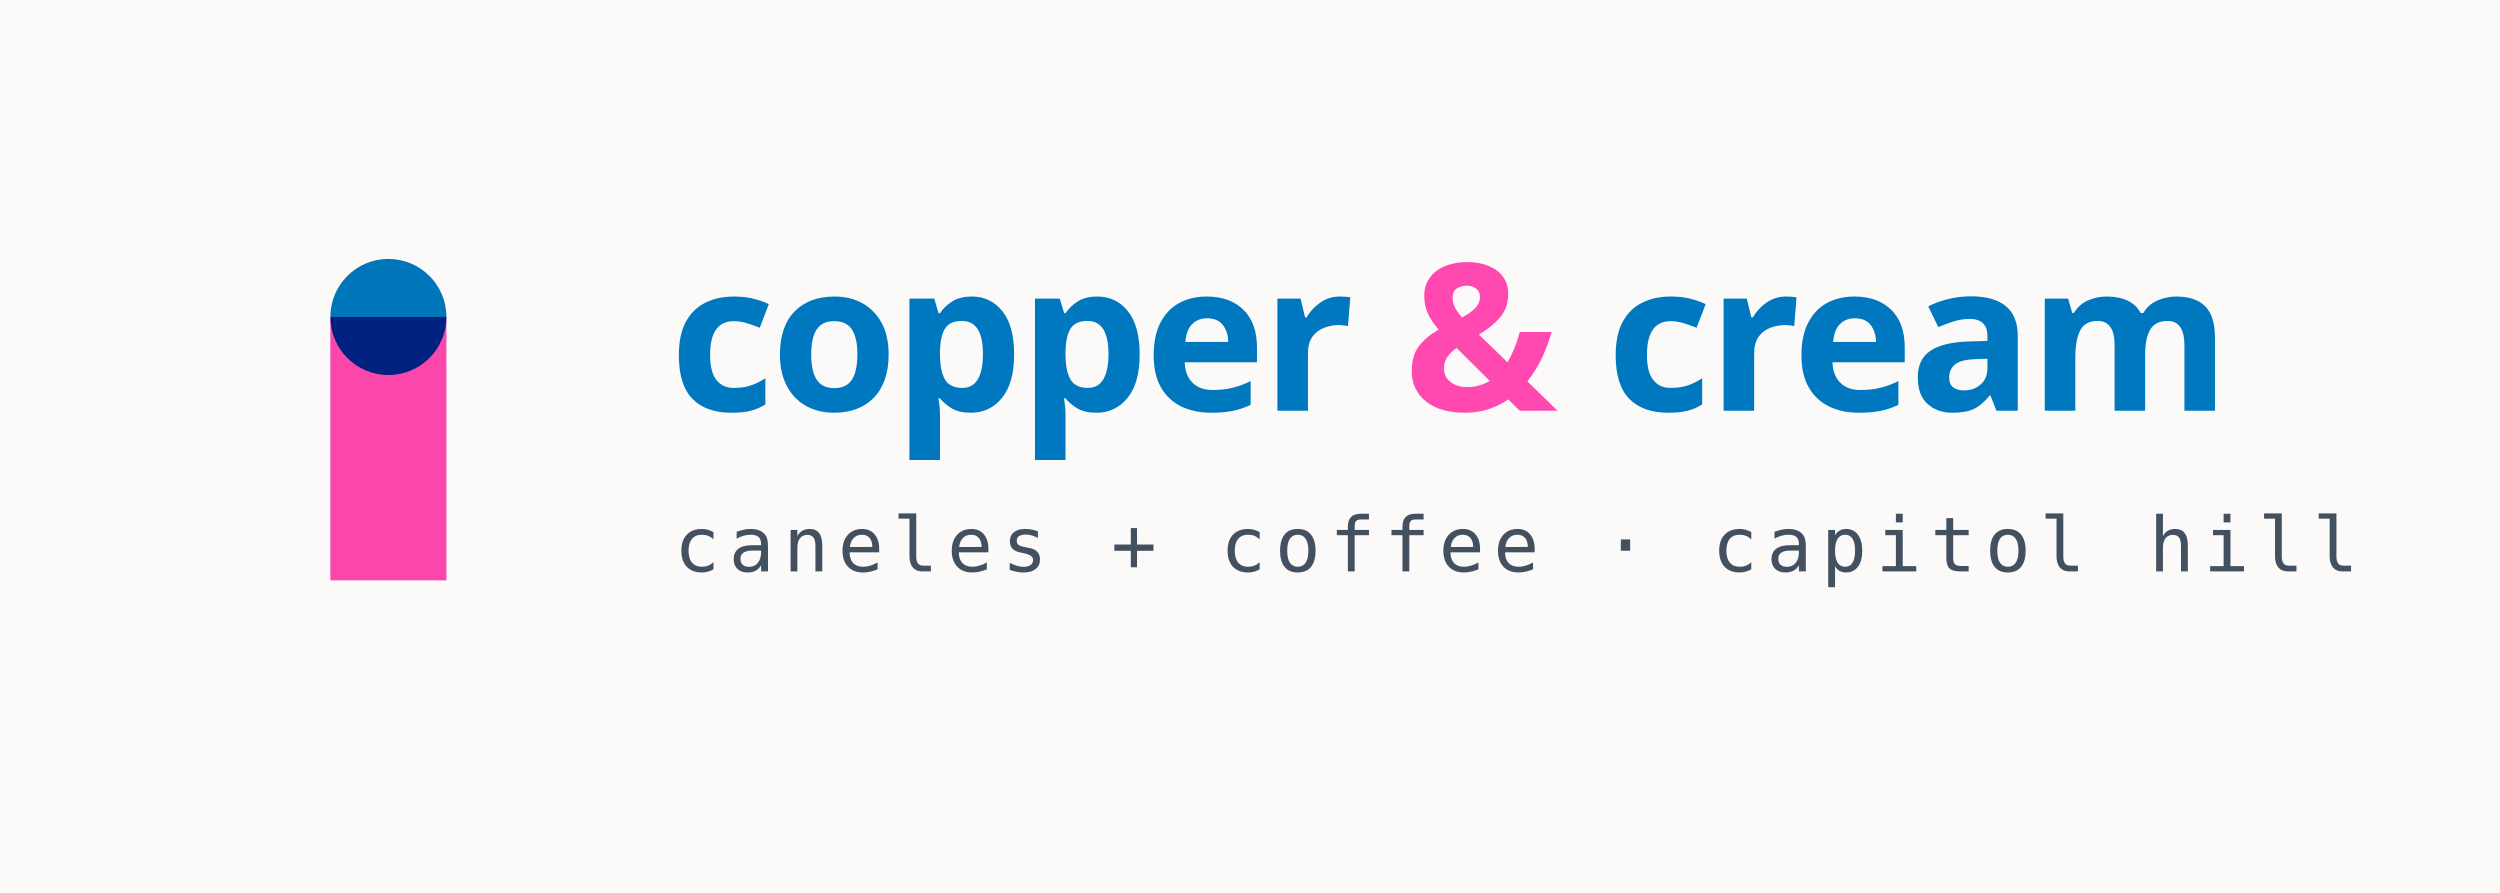
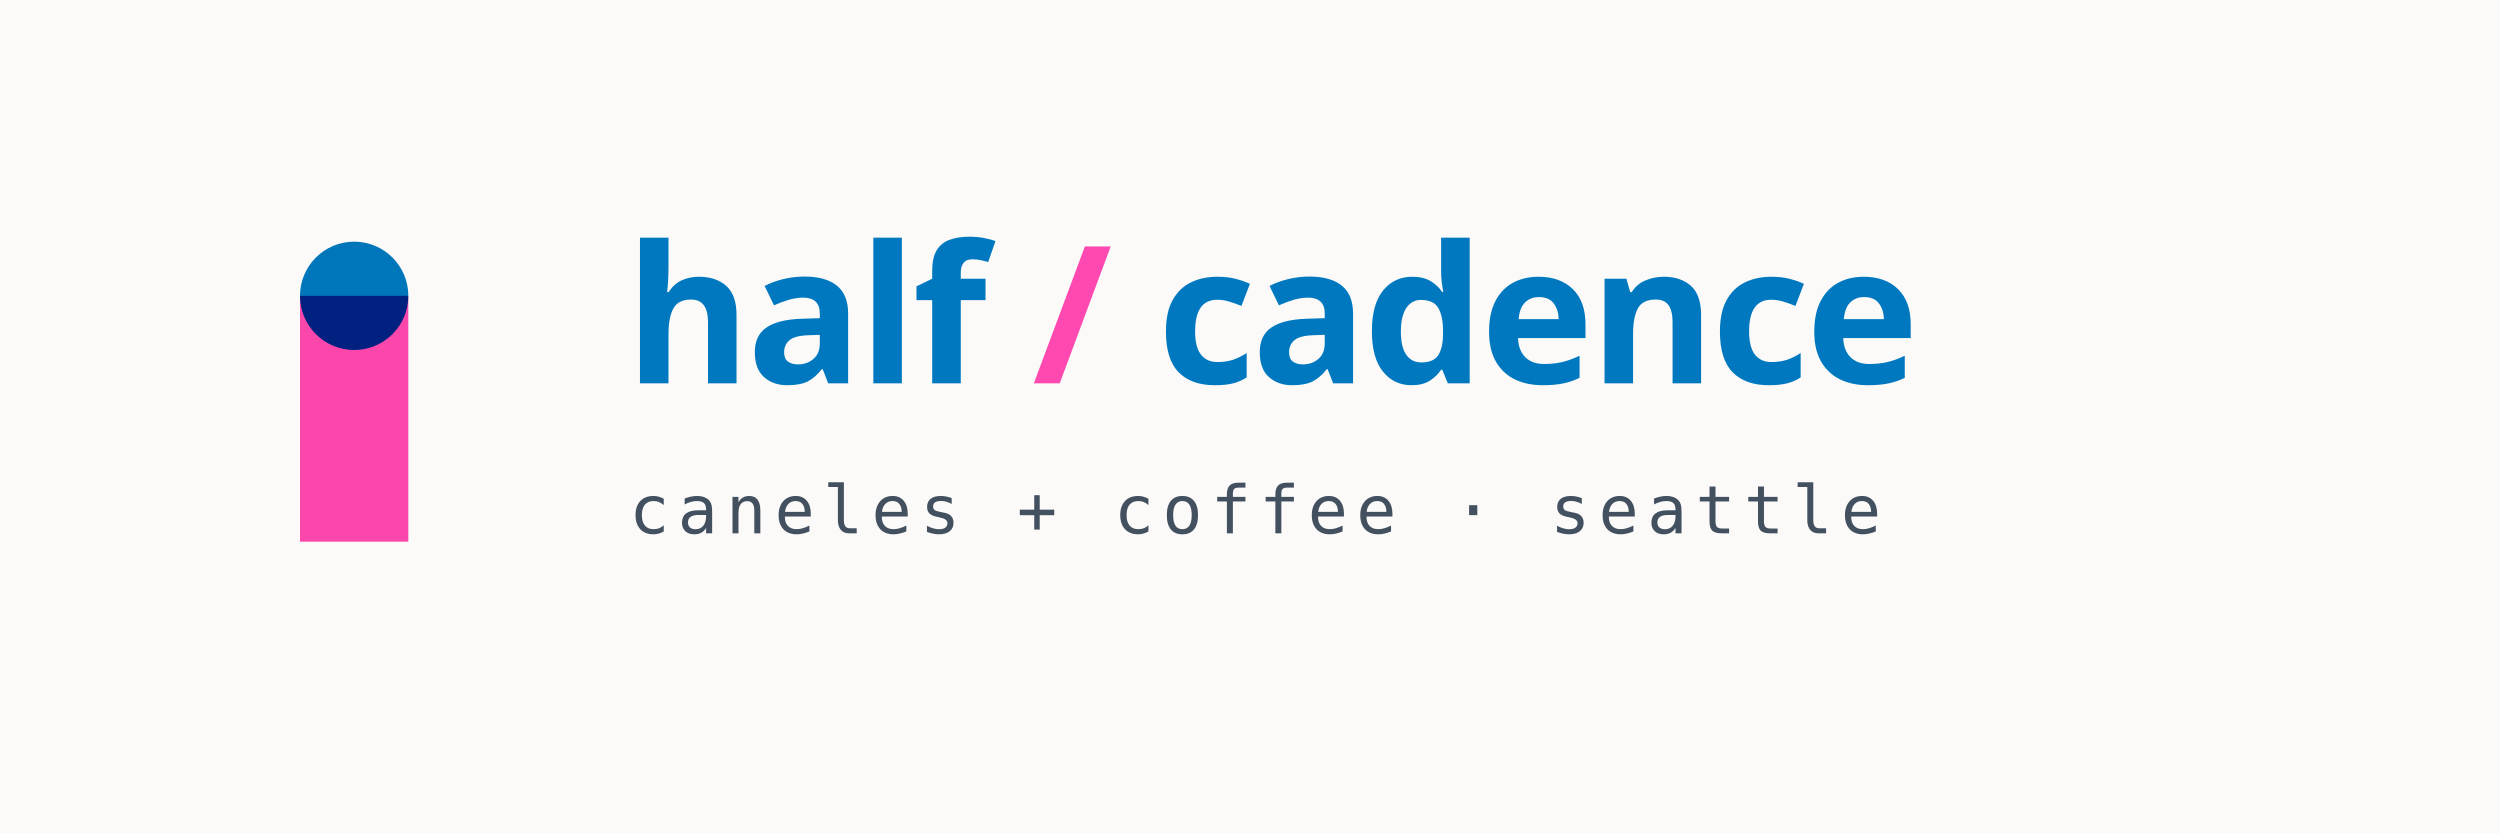
- <svg xmlns="http://www.w3.org/2000/svg" viewBox="0 0 560 200" font-family="'Bricolage Grotesque', sans-serif">
-   <rect width="560" height="200" fill="#fbfaf8" />
-   <g transform="translate(40,40)">
+ <svg xmlns="http://www.w3.org/2000/svg" viewBox="0 0 600 200" font-family="'Bricolage Grotesque', sans-serif">
+   <rect width="600" height="200" fill="#fbfaf8" />
+   <g transform="translate(38,40)">
    <rect x="34" y="31" width="26" height="59" fill="#ff48b0" style="mix-blend-mode:multiply" />
    <circle cx="47" cy="31" r="13" fill="#0078bf" style="mix-blend-mode:multiply" />
  </g>
-   <text x="150" y="92" font-size="46" font-weight="600" fill="#0078bf" letter-spacing="-1">copper <tspan fill="#ff48b0">&amp;</tspan> cream</text>
-   <text x="151" y="128" font-family="monospace" font-size="17" letter-spacing="2" fill="#435060">caneles + coffee · capitol hill</text>
+   <text x="150" y="92" font-size="46" font-weight="600" fill="#0078bf" letter-spacing="-1">half <tspan fill="#ff48b0">/</tspan> cadence</text>
+   <text x="151" y="128" font-family="monospace" font-size="16" letter-spacing="2" fill="#435060">caneles + coffee · seattle</text>
</svg>
